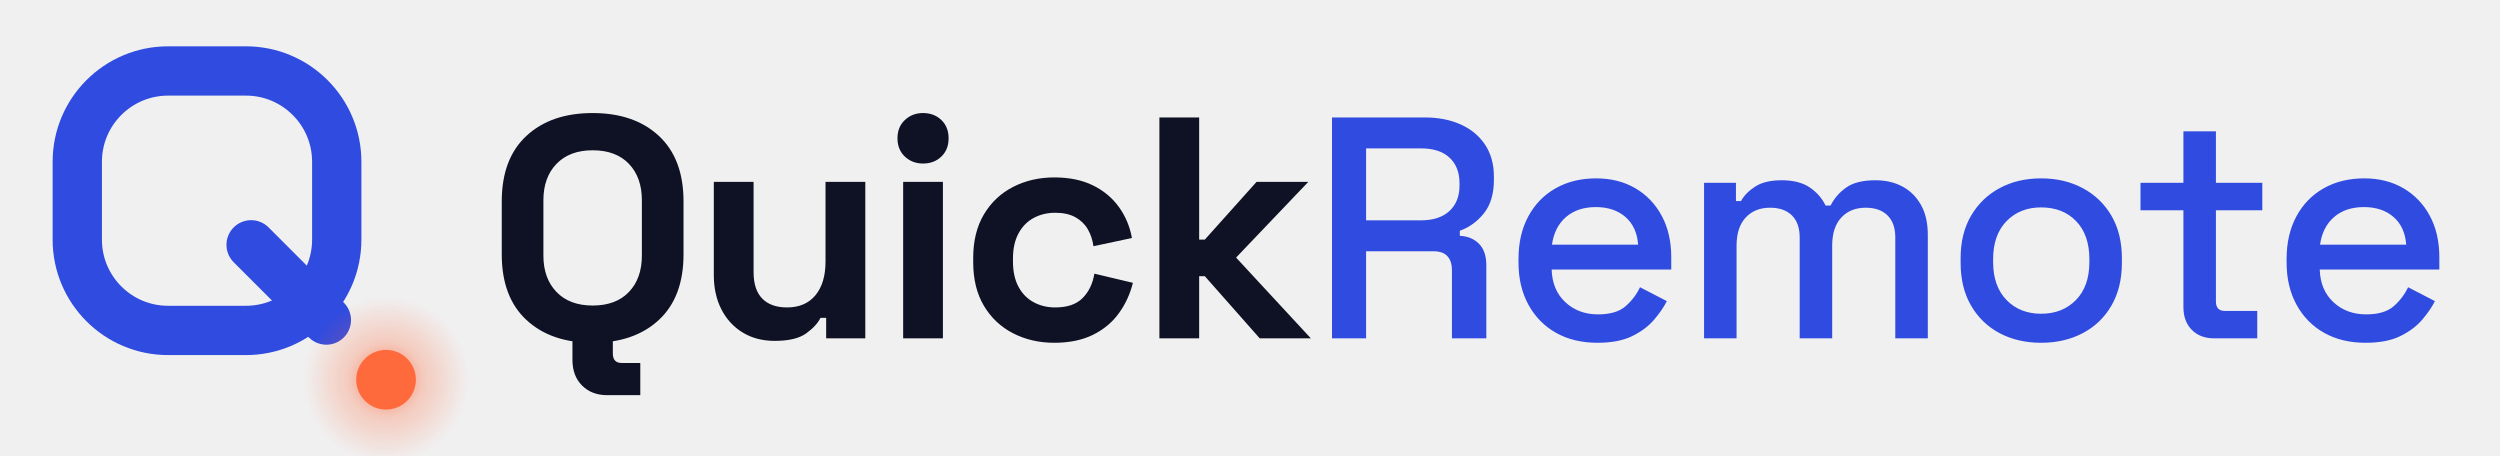
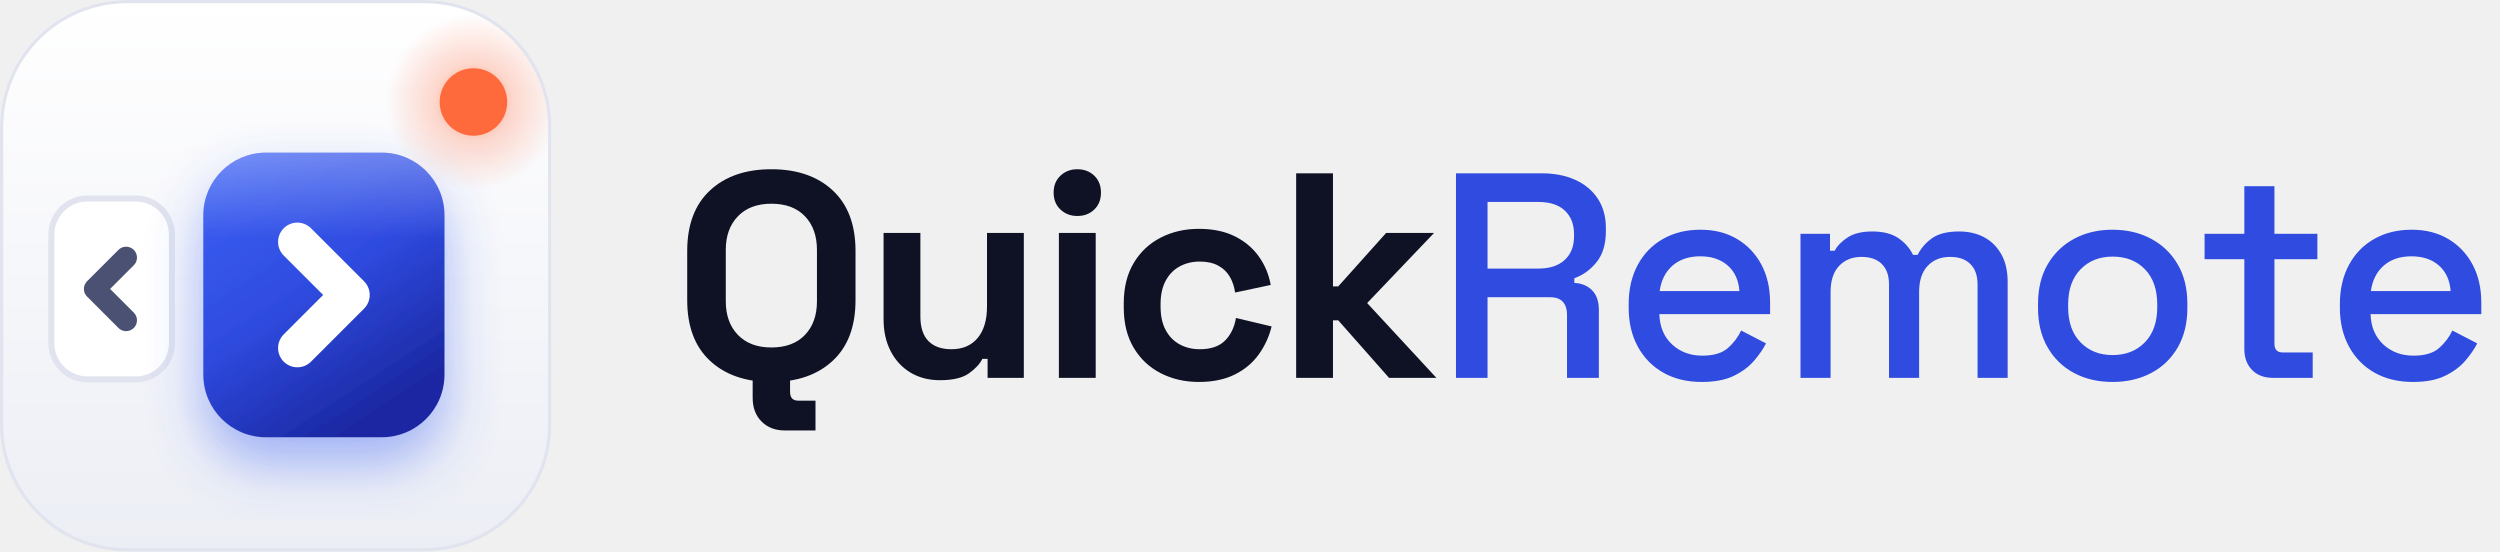
- <svg xmlns="http://www.w3.org/2000/svg" viewBox="0 0 1426 260" width="1426" height="260">
+ <svg xmlns="http://www.w3.org/2000/svg" viewBox="0 0 1179 260" width="1179" height="260">
  <defs>
-     <radialGradient id="lglow" cx="0.5" cy="0.5" r="0.5">
-       <stop offset="0" stop-color="#FF6A3D" stop-opacity="0.85" />
-       <stop offset="0.45" stop-color="#FF6A3D" stop-opacity="0.28" />
+     <linearGradient id="next" x1="0" y1="0" x2=".55" y2="1">
+       <stop offset="0" stop-color="#3E63F5" />
+       <stop offset=".55" stop-color="#2F4BE0" />
+       <stop offset="1" stop-color="#1B28A3" />
+     </linearGradient>
+     <linearGradient id="sheen" x1="0" y1="0" x2="0" y2="1">
+       <stop offset="0" stop-color="#FFFFFF" stop-opacity=".28" />
+       <stop offset=".3" stop-color="#FFFFFF" stop-opacity="0" />
+     </linearGradient>
+     <filter id="glow" x="-40%" y="-40%" width="180%" height="190%">
+       <feDropShadow dx="0" dy="22" stdDeviation="22" flood-color="#3E63F5" flood-opacity="0.45" />
+     </filter>
+     <radialGradient id="laser">
+       <stop offset="0" stop-color="#FF6A3D" stop-opacity=".75" />
+       <stop offset=".45" stop-color="#FF6A3D" stop-opacity=".25" />
      <stop offset="1" stop-color="#FF6A3D" stop-opacity="0" />
    </radialGradient>
  </defs>
-   <g transform="translate(131.4 127.8) scale(0.74)">
-     <rect x="-118" y="-118" width="200" height="200" rx="70" fill="none" stroke="#2F4BE0" stroke-width="38" />
-     <line x1="16" y1="16" x2="74" y2="74" stroke="#2F4BE0" stroke-width="38" stroke-linecap="round" />
-     <circle cx="120" cy="120" r="64" fill="url(#lglow)" />
-     <circle cx="120" cy="120" r="23" fill="#FF6A3D" />
+   <g transform="scale(0.507812)">
+     <defs>
+       <linearGradient id="bg" x1="0" y1="0" x2="0" y2="1">
+         <stop offset="0" stop-color="#FFFFFF" />
+         <stop offset="1" stop-color="#ECEEF5" />
+       </linearGradient>
+       <clipPath id="tile">
+         <rect width="512" height="512" rx="118" />
+       </clipPath>
+     </defs>
+     <g clip-path="url(#tile)">
+       <rect width="512" height="512" fill="url(#bg)" />
+       <g transform="translate(256 256) scale(1.12) translate(-256 -260)">
+         <rect x="70" y="196" width="100" height="150" rx="30" fill="#FFFFFF" stroke="#E1E4EE" stroke-width="5" />
+         <path d="M132 245 L106 271 L132 297" fill="none" stroke="#4A5172" stroke-width="18" stroke-linecap="round" stroke-linejoin="round" />
+         <g filter="url(#glow)">
+           <rect x="196" y="158" width="200" height="236" rx="52" fill="url(#next)" />
+         </g>
+         <rect x="196" y="158" width="200" height="236" rx="52" fill="url(#sheen)" />
+         <path d="M274 232 L318 276 L274 320" fill="none" stroke="#FFFFFF" stroke-width="32" stroke-linecap="round" stroke-linejoin="round" />
+         <circle cx="420" cy="116" r="72.8" fill="url(#laser)" />
+         <circle cx="420" cy="116" r="28" fill="#FF6A3D" />
+       </g>
+     </g>
+     <rect x="1.5" y="1.5" width="509" height="509" rx="116.5" fill="none" stroke="#E1E4EE" stroke-width="3" />
  </g>
-   <g transform="translate(277.2 193.0) scale(0.18)">
+   <g transform="translate(317.2 178.2) scale(0.1378)">
    <path fill="#0E1224" d="M338 14Q206 14 128.0 -58.5Q50 -131 50 -266V-434Q50 -569 128.0 -641.5Q206 -714 338 -714Q470 -714 548.0 -641.5Q626 -569 626 -434V-266Q626 -131 548.0 -58.5Q470 14 338 14ZM338 -104Q412 -104 453.0 -147.0Q494 -190 494 -262V-438Q494 -510 453.0 -553.0Q412 -596 338 -596Q265 -596 223.5 -553.0Q182 -510 182 -438V-262Q182 -190 223.5 -147.0Q265 -104 338 -104ZM384 180Q335 180 304.5 149.5Q274 119 274 68V0H402V48Q402 78 430 78H489V180Z M915.0 8Q857.0 8 813.5 -18.5Q770.0 -45 746.0 -92.0Q722.0 -139 722.0 -200V-496H848.0V-210Q848.0 -154 875.5 -126.0Q903.0 -98 954.0 -98Q1012.0 -98 1044.0 -136.5Q1076.0 -175 1076.0 -244V-496H1202.0V0H1078.0V-65H1060.0Q1048.0 -40 1015.0 -16.0Q982.0 8 915.0 8Z M1322.0 0V-496H1448.0V0ZM1385.0 -554Q1351.0 -554 1327.5 -576.0Q1304.0 -598 1304.0 -634Q1304.0 -670 1327.5 -692.0Q1351.0 -714 1385.0 -714Q1420.0 -714 1443.0 -692.0Q1466.0 -670 1466.0 -634Q1466.0 -598 1443.0 -576.0Q1420.0 -554 1385.0 -554Z M1801.0 14Q1729.0 14 1670.5 -16.0Q1612.0 -46 1578.0 -103.0Q1544.0 -160 1544.0 -241V-255Q1544.0 -336 1578.0 -393.0Q1612.0 -450 1670.5 -480.0Q1729.0 -510 1801.0 -510Q1872.0 -510 1923.0 -485.0Q1974.0 -460 2005.5 -416.5Q2037.0 -373 2047.0 -318L1925.0 -292Q1921.0 -322 1907.0 -346.0Q1893.0 -370 1867.5 -384.0Q1842.0 -398 1804.0 -398Q1766.0 -398 1735.5 -381.5Q1705.0 -365 1687.5 -332.5Q1670.0 -300 1670.0 -253V-243Q1670.0 -196 1687.5 -163.5Q1705.0 -131 1735.5 -114.5Q1766.0 -98 1804.0 -98Q1861.0 -98 1890.5 -127.5Q1920.0 -157 1928.0 -205L2050.0 -176Q2037.0 -123 2005.5 -79.5Q1974.0 -36 1923.0 -11.0Q1872.0 14 1801.0 14Z M2134.0 0V-700H2260.0V-313H2278.0L2442.0 -496H2606.0L2377.0 -256L2614.0 0H2452.0L2278.0 -197H2260.0V0Z" />
    <path fill="#2F4BE0" d="M2681.0 0V-700H2975.0Q3040.0 -700 3089.5 -677.5Q3139.0 -655 3166.5 -613.0Q3194.0 -571 3194.0 -513V-502Q3194.0 -436 3162.5 -396.5Q3131.0 -357 3086.0 -341V-325Q3124.0 -323 3147.0 -299.5Q3170.0 -276 3170.0 -232V0H3061.0V-217Q3061.0 -244 3047.0 -260.0Q3033.0 -276 3002.0 -276H2789.0V0ZM2789.0 -374H2963.0Q3021.0 -374 3053.0 -403.5Q3085.0 -433 3085.0 -484V-492Q3085.0 -543 3053.5 -572.5Q3022.0 -602 2963.0 -602H2789.0Z M3522.0 14Q3447.0 14 3391.0 -17.5Q3335.0 -49 3303.5 -106.5Q3272.0 -164 3272.0 -240V-252Q3272.0 -329 3303.0 -386.5Q3334.0 -444 3389.5 -475.5Q3445.0 -507 3518.0 -507Q3589.0 -507 3642.5 -475.5Q3696.0 -444 3726.0 -388.0Q3756.0 -332 3756.0 -257V-218H3377.0Q3379.0 -153 3420.5 -114.5Q3462.0 -76 3524.0 -76Q3582.0 -76 3611.5 -102.0Q3641.0 -128 3657.0 -162L3742.0 -118Q3728.0 -90 3701.5 -59.0Q3675.0 -28 3632.0 -7.0Q3589.0 14 3522.0 14ZM3378.0 -297H3651.0Q3647.0 -353 3611.0 -384.5Q3575.0 -416 3517.0 -416Q3459.0 -416 3422.5 -384.5Q3386.0 -353 3378.0 -297Z M3860.0 0V-493H3961.0V-435H3977.0Q3991.0 -461 4022.0 -481.0Q4053.0 -501 4106.0 -501Q4161.0 -501 4194.5 -478.5Q4228.0 -456 4245.0 -421H4261.0Q4278.0 -455 4310.5 -478.0Q4343.0 -501 4403.0 -501Q4451.0 -501 4488.0 -481.5Q4525.0 -462 4547.0 -423.5Q4569.0 -385 4569.0 -328V0H4466.0V-320Q4466.0 -365 4441.5 -389.5Q4417.0 -414 4372.0 -414Q4324.0 -414 4295.0 -383.0Q4266.0 -352 4266.0 -294V0H4163.0V-320Q4163.0 -365 4138.5 -389.5Q4114.0 -414 4069.0 -414Q4021.0 -414 3992.0 -383.0Q3963.0 -352 3963.0 -294V0Z M4928.0 14Q4854.0 14 4796.5 -16.5Q4739.0 -47 4706.0 -104.0Q4673.0 -161 4673.0 -239V-254Q4673.0 -332 4706.0 -388.5Q4739.0 -445 4796.5 -476.0Q4854.0 -507 4928.0 -507Q5002.0 -507 5060.0 -476.0Q5118.0 -445 5151.0 -388.5Q5184.0 -332 5184.0 -254V-239Q5184.0 -161 5151.0 -104.0Q5118.0 -47 5060.0 -16.5Q5002.0 14 4928.0 14ZM4928.0 -78Q4996.0 -78 5038.5 -121.5Q5081.0 -165 5081.0 -242V-251Q5081.0 -328 5039.0 -371.5Q4997.0 -415 4928.0 -415Q4861.0 -415 4818.5 -371.5Q4776.0 -328 4776.0 -251V-242Q4776.0 -165 4818.5 -121.5Q4861.0 -78 4928.0 -78Z M5477.0 0Q5432.0 0 5405.5 -27.0Q5379.0 -54 5379.0 -99V-406H5243.0V-493H5379.0V-656H5482.0V-493H5629.0V-406H5482.0V-117Q5482.0 -87 5510.0 -87H5613.0V0Z M5956.0 14Q5881.0 14 5825.0 -17.5Q5769.0 -49 5737.5 -106.5Q5706.0 -164 5706.0 -240V-252Q5706.0 -329 5737.0 -386.5Q5768.0 -444 5823.5 -475.5Q5879.0 -507 5952.0 -507Q6023.0 -507 6076.5 -475.5Q6130.0 -444 6160.0 -388.0Q6190.0 -332 6190.0 -257V-218H5811.0Q5813.0 -153 5854.5 -114.5Q5896.0 -76 5958.0 -76Q6016.0 -76 6045.5 -102.0Q6075.0 -128 6091.0 -162L6176.0 -118Q6162.0 -90 6135.5 -59.0Q6109.0 -28 6066.0 -7.0Q6023.0 14 5956.0 14ZM5812.0 -297H6085.0Q6081.0 -353 6045.0 -384.5Q6009.0 -416 5951.0 -416Q5893.0 -416 5856.5 -384.5Q5820.0 -353 5812.0 -297Z" />
  </g>
</svg>
